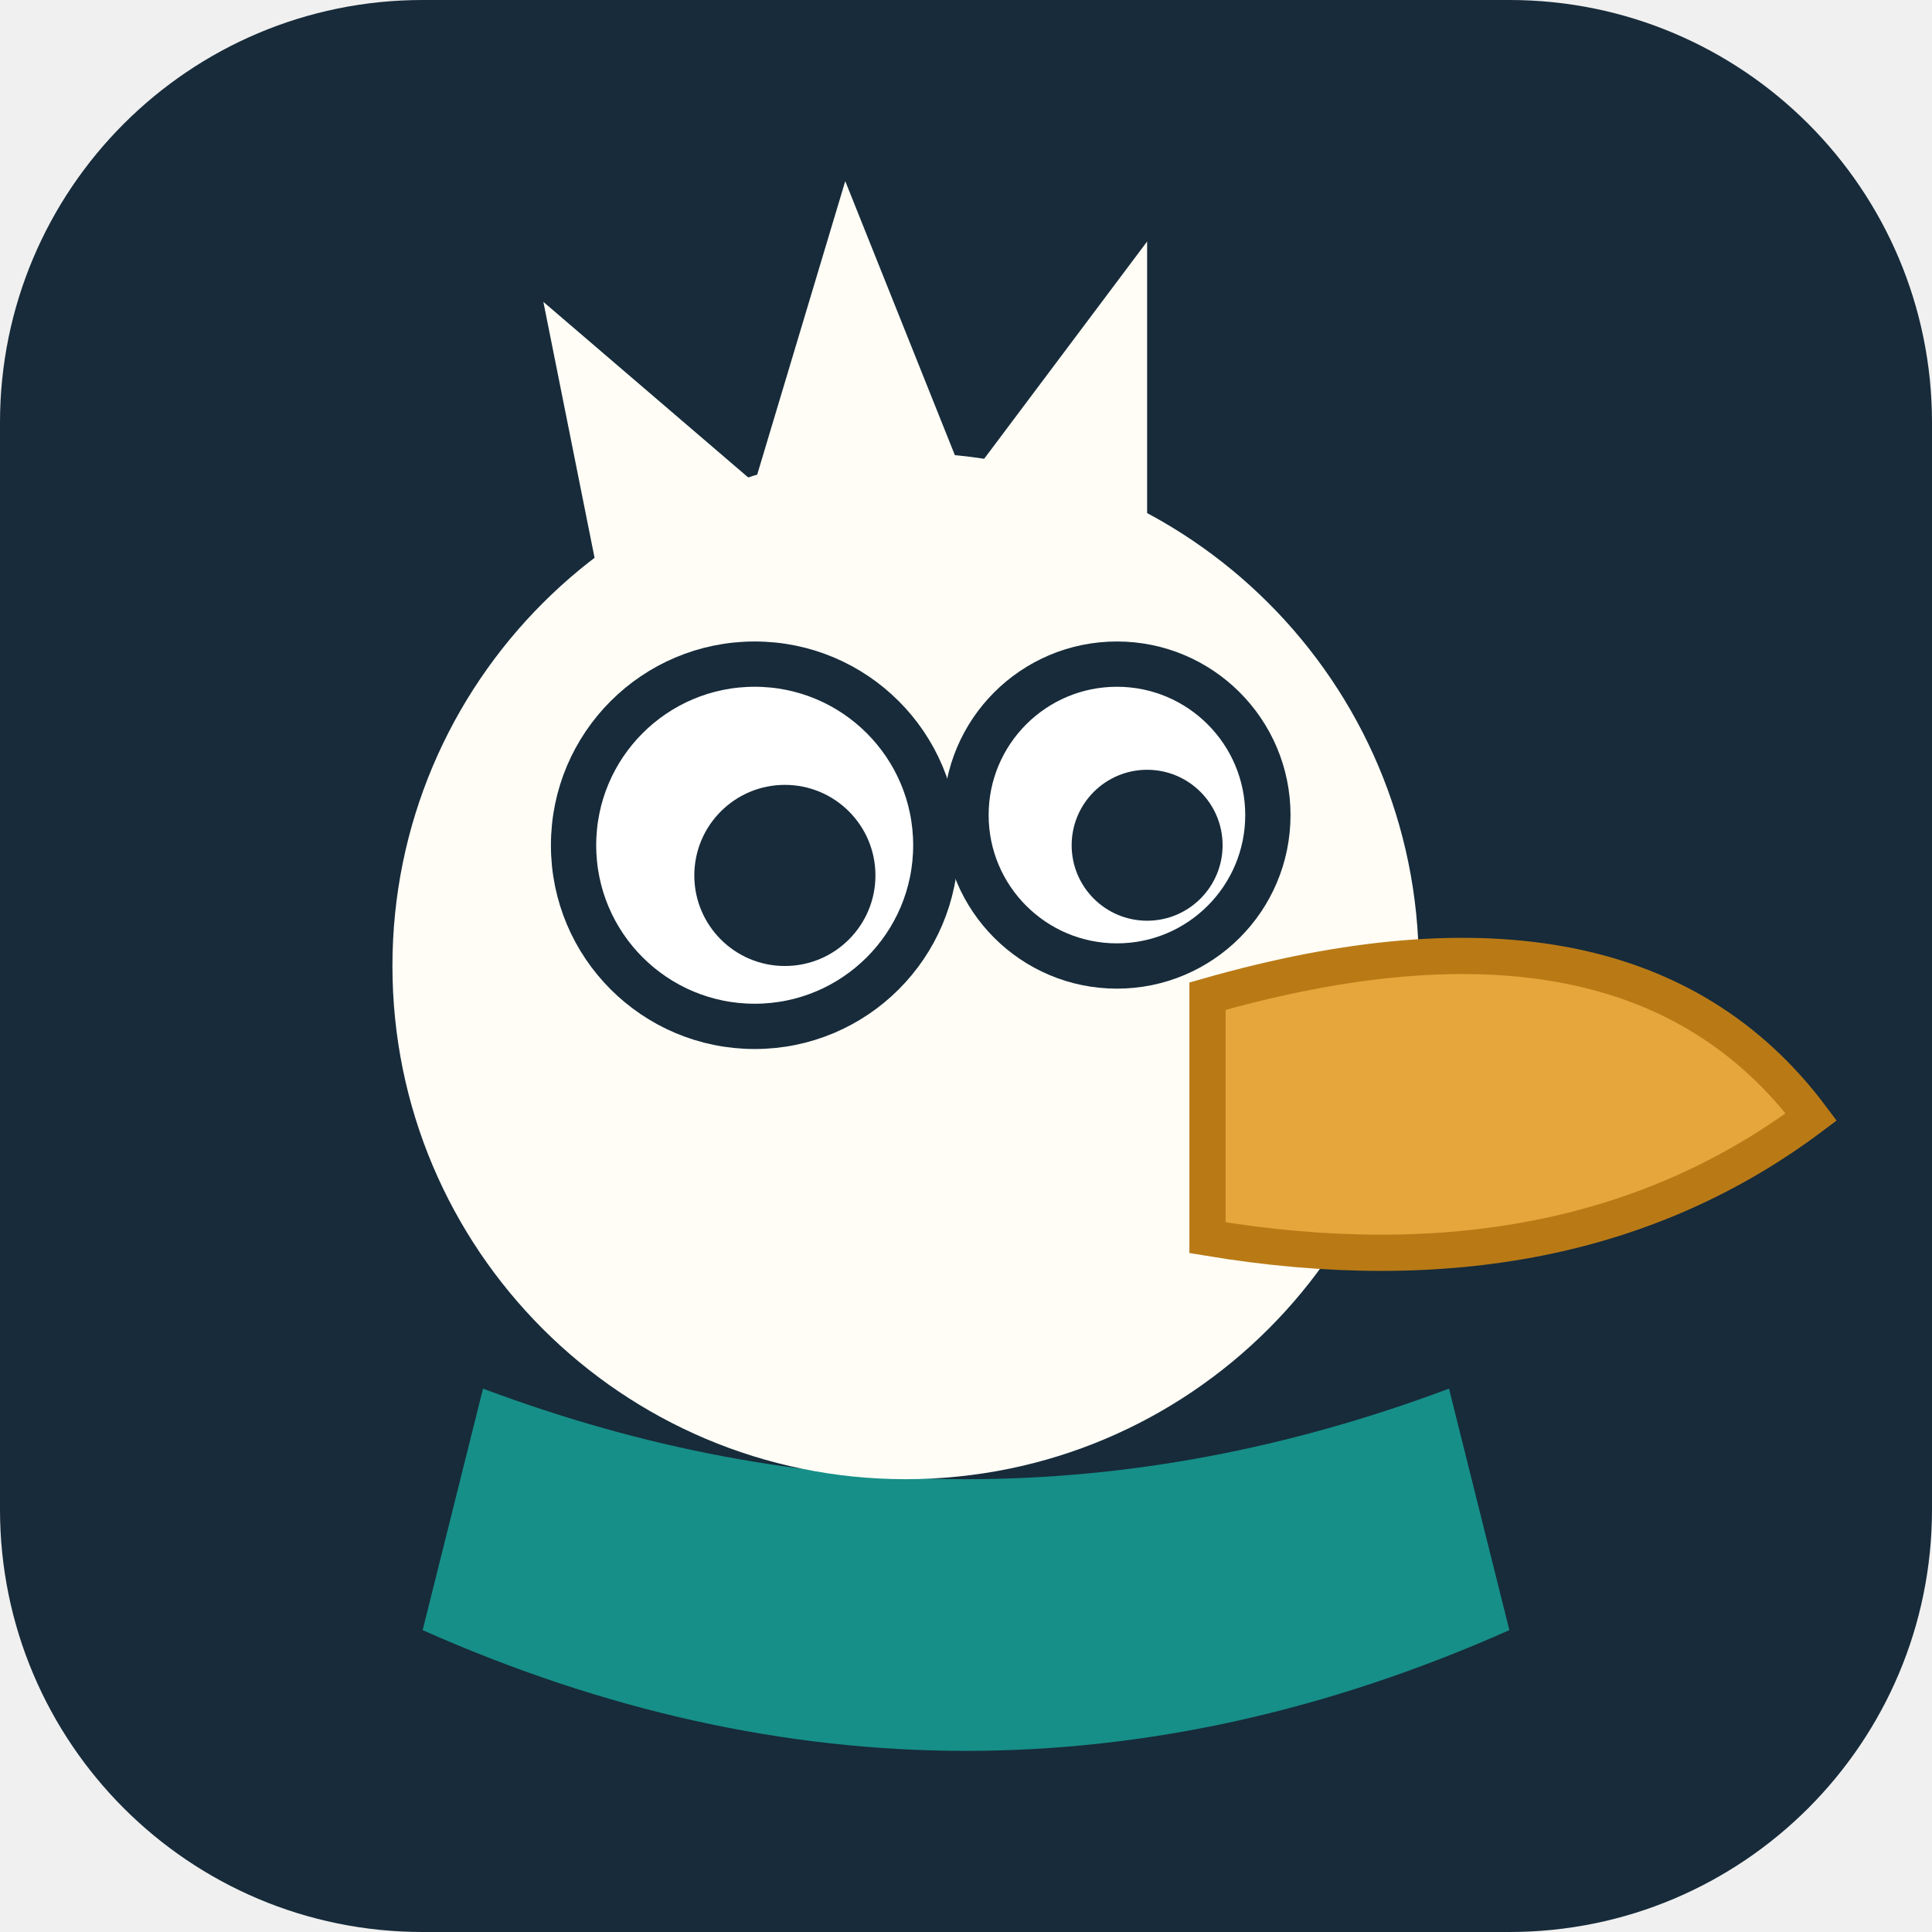
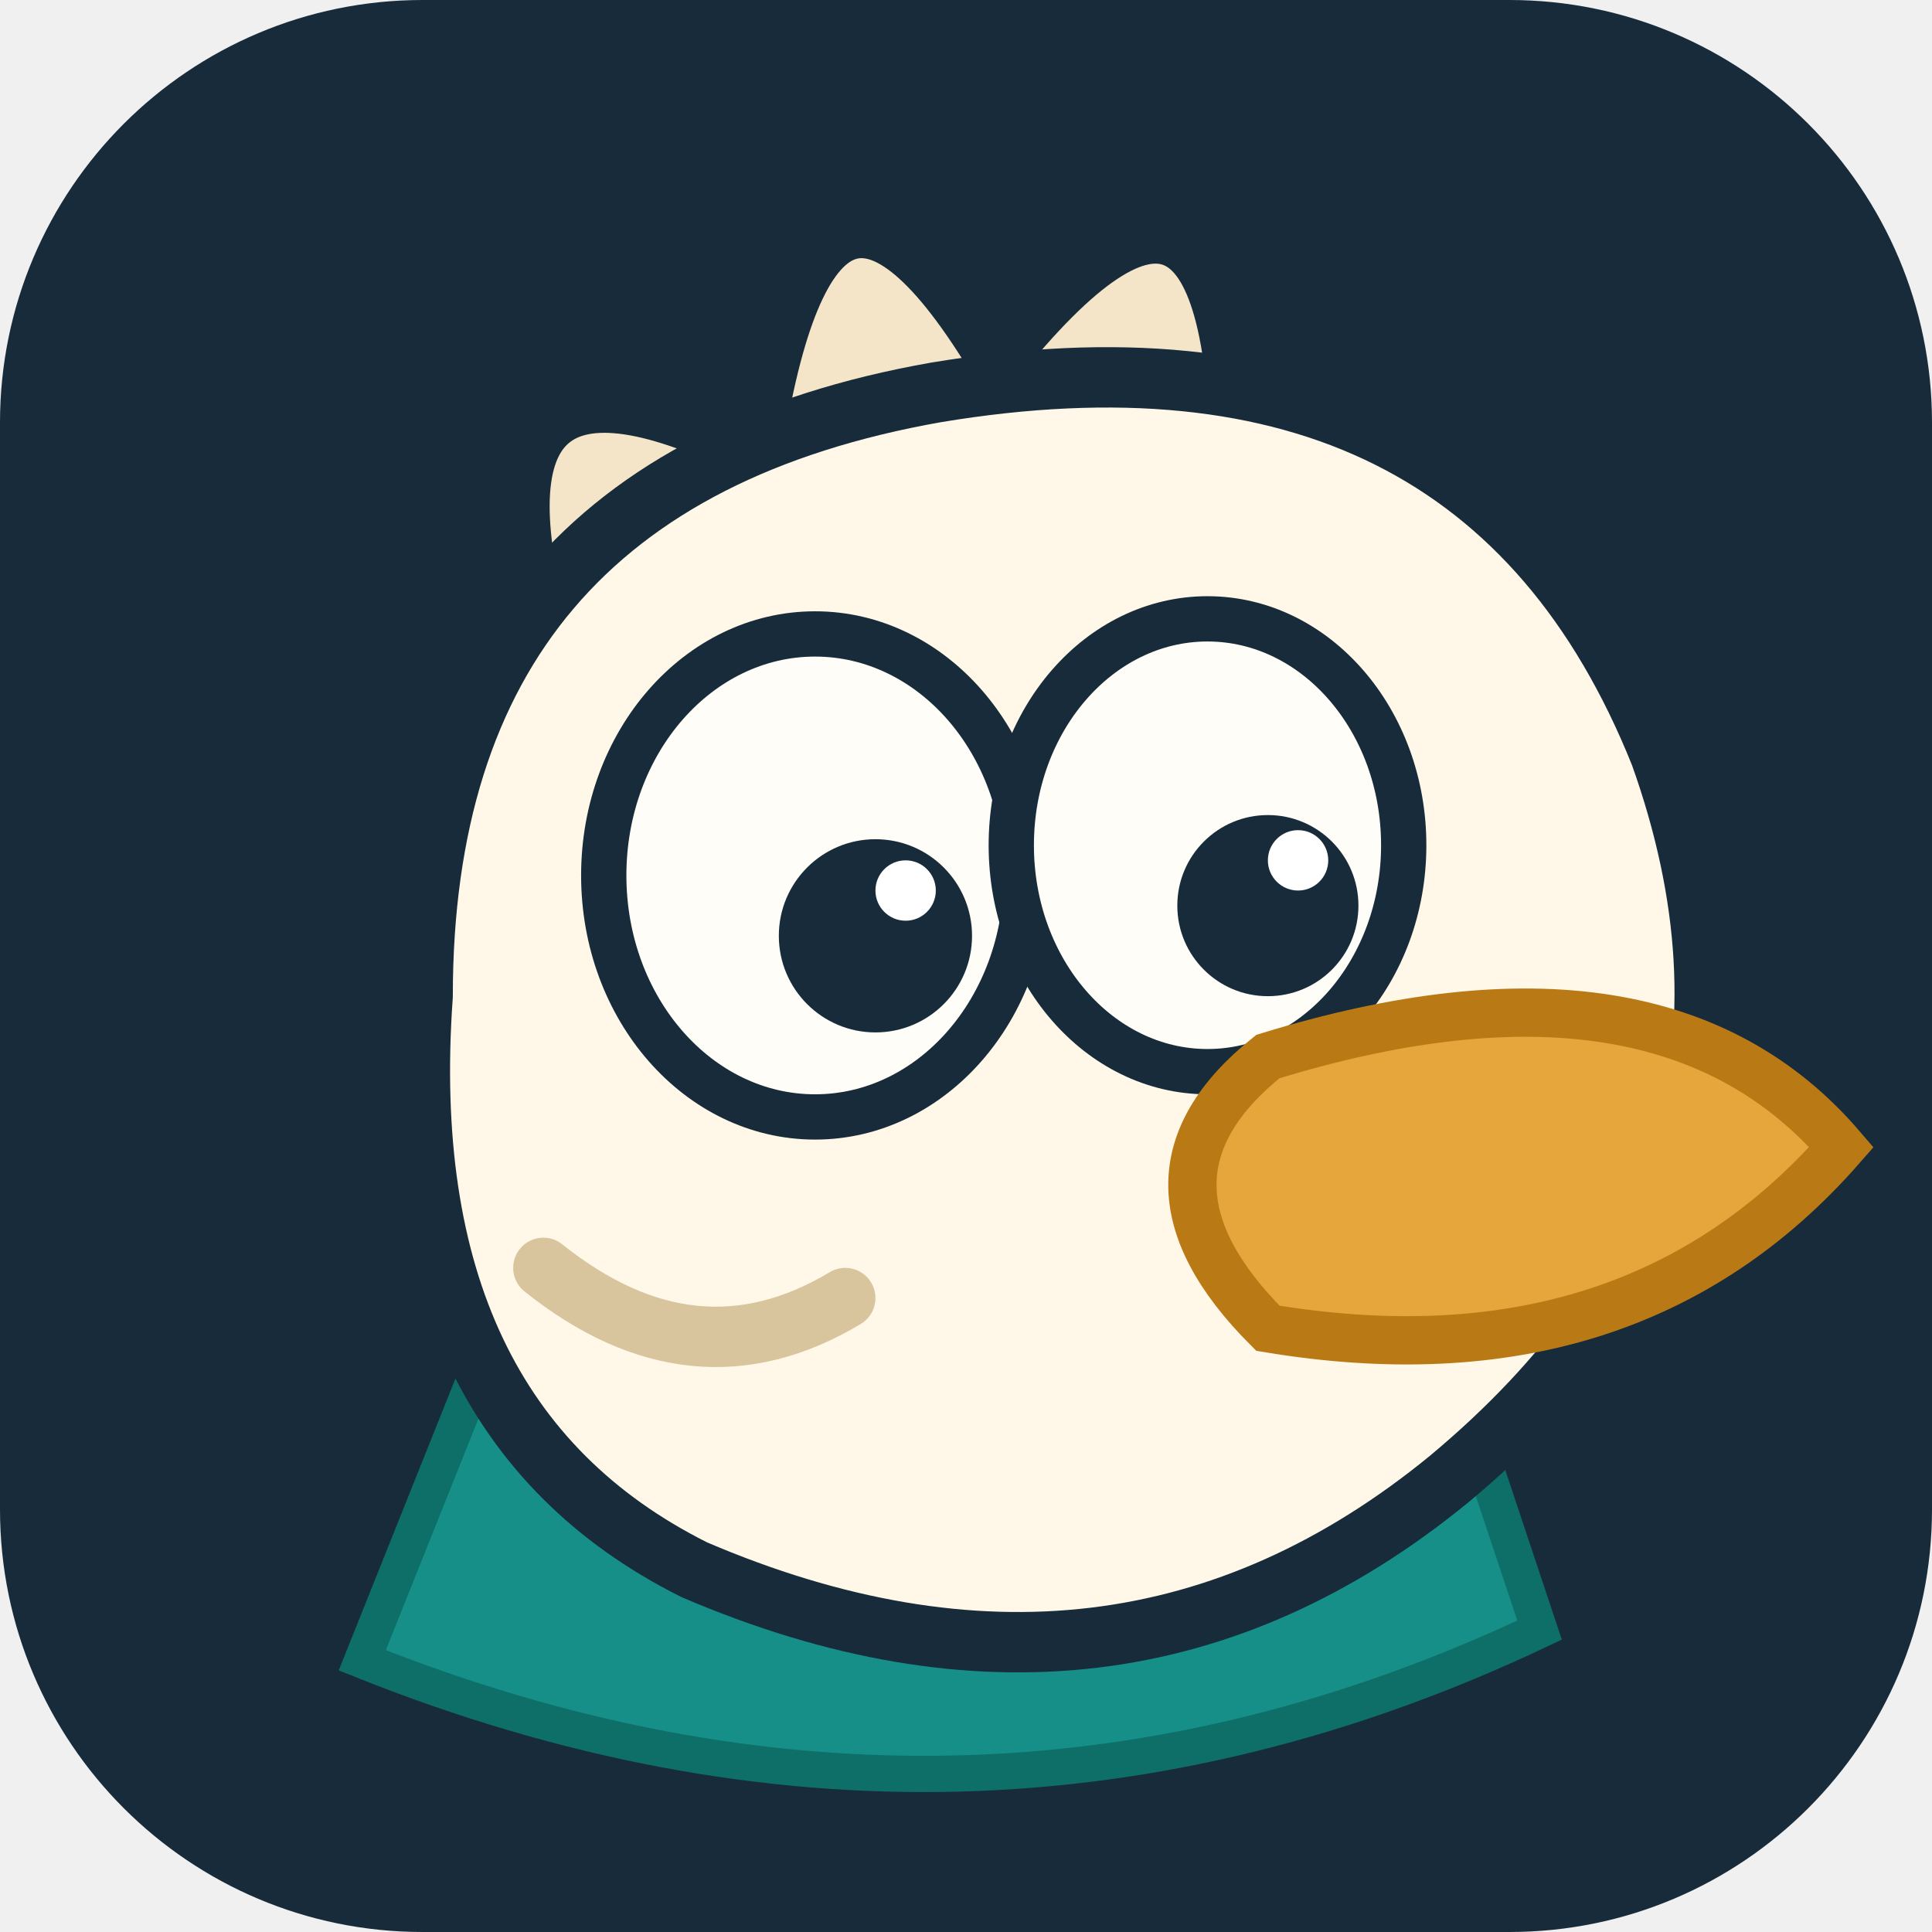
<svg xmlns="http://www.w3.org/2000/svg" viewBox="0 0 64 64" role="img" aria-label="Gus the Goose icon">
  <rect width="64" height="64" rx="14" fill="#172B3A" />
-   <path d="M14 54 q18 8 36 0 l-2 -8 q-16 6 -32 0 z" fill="#168F88" />
-   <path d="M20 20 l-2 -10 l7 6 l3 -10 l4 10 l6 -8 v10" fill="#FFFDF6" />
-   <circle cx="30" cy="32" r="17" fill="#FFFDF6" />
-   <circle cx="25" cy="28" r="6" fill="#fff" stroke="#172B3A" stroke-width="1.5" />
-   <circle cx="26" cy="29" r="3" fill="#172B3A" />
-   <circle cx="37" cy="27" r="5" fill="#fff" stroke="#172B3A" stroke-width="1.5" />
-   <circle cx="38" cy="28" r="2.5" fill="#172B3A" />
-   <path d="M40 33 q14 -4 20 4 q-8 6 -20 4 z" fill="#E7A63B" stroke="#B97A16" stroke-width="1.2" />
+   <path d="M12 55 q20 8 39 -1 l-3 -9 q-15 7 -32 0 z" fill="#168F88" stroke="#0E6E68" stroke-width="1.2" />
+   <path d="M18 21 q-3 -11 7 -6 q2 -13 8 -3 q8 -10 8 4 q8 -5 5 6" fill="#F4E5C8" stroke="#172B3A" stroke-width="1.8" stroke-linecap="round" />
+   <path d="M14 33 q0 -17 17 -20 q18 -3 24 12 q5 14 -7 24 q-11 9 -25 3 q-10 -5 -9 -19 z" fill="#FFF8E8" stroke="#172B3A" stroke-width="2" />
+   <ellipse cx="27" cy="29" rx="7" ry="8" fill="#fffdf7" stroke="#172B3A" stroke-width="1.5" />
+   <circle cx="29" cy="31" r="3.2" fill="#172B3A" />
+   <circle cx="30" cy="29.5" r="1" fill="#fff" />
+   <ellipse cx="40" cy="28" rx="6.5" ry="7.5" fill="#fffdf7" stroke="#172B3A" stroke-width="1.5" />
+   <circle cx="42" cy="30" r="3" fill="#172B3A" />
+   <circle cx="43" cy="28.5" r="1" fill="#fff" />
+   <path d="M42 35 q13 -4 19 3 q-7 8 -19 6 q-5 -5 0 -9 z" fill="#E7A63B" stroke="#B97A16" stroke-width="1.6" />
+   <path d="M18 42 q5 4 10 1" fill="none" stroke="#D8C49D" stroke-width="2" stroke-linecap="round" />
</svg>
